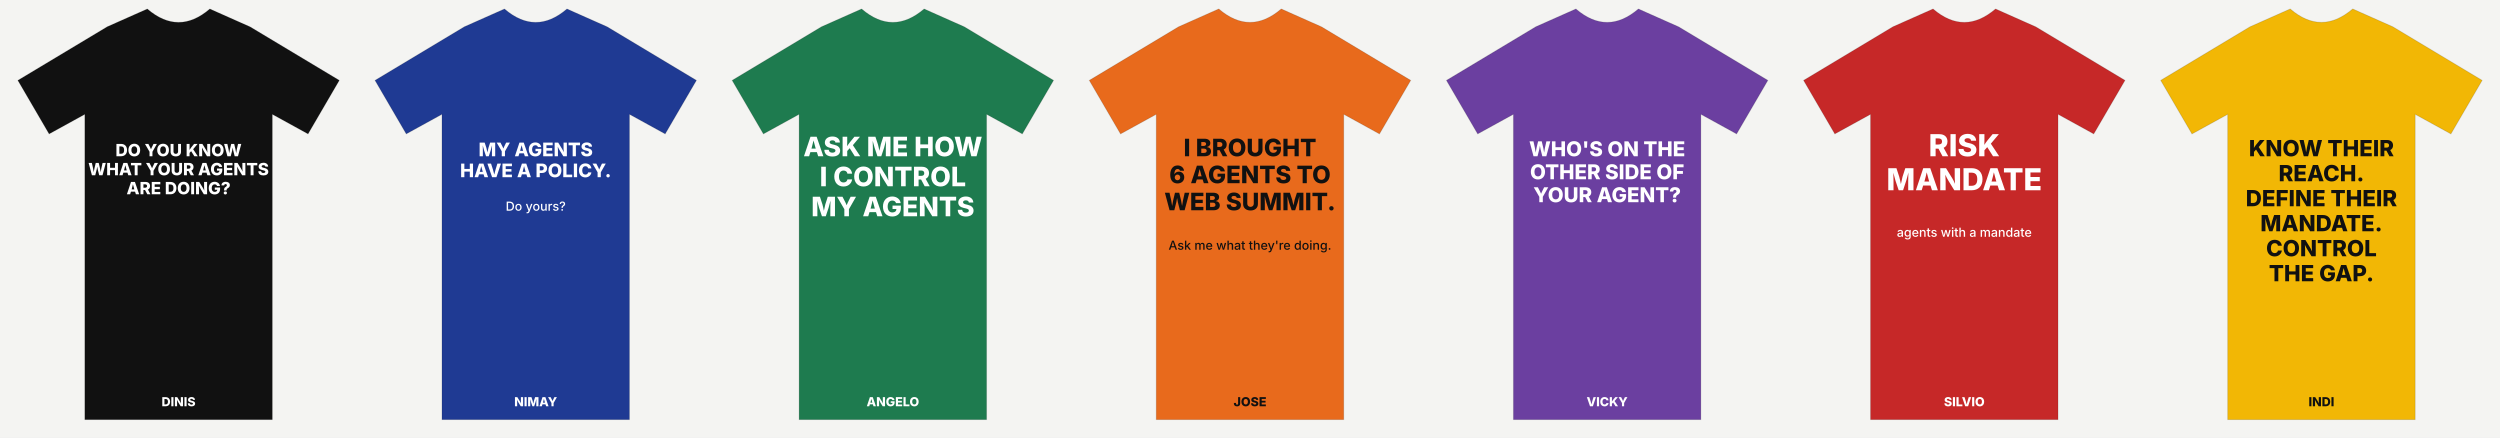
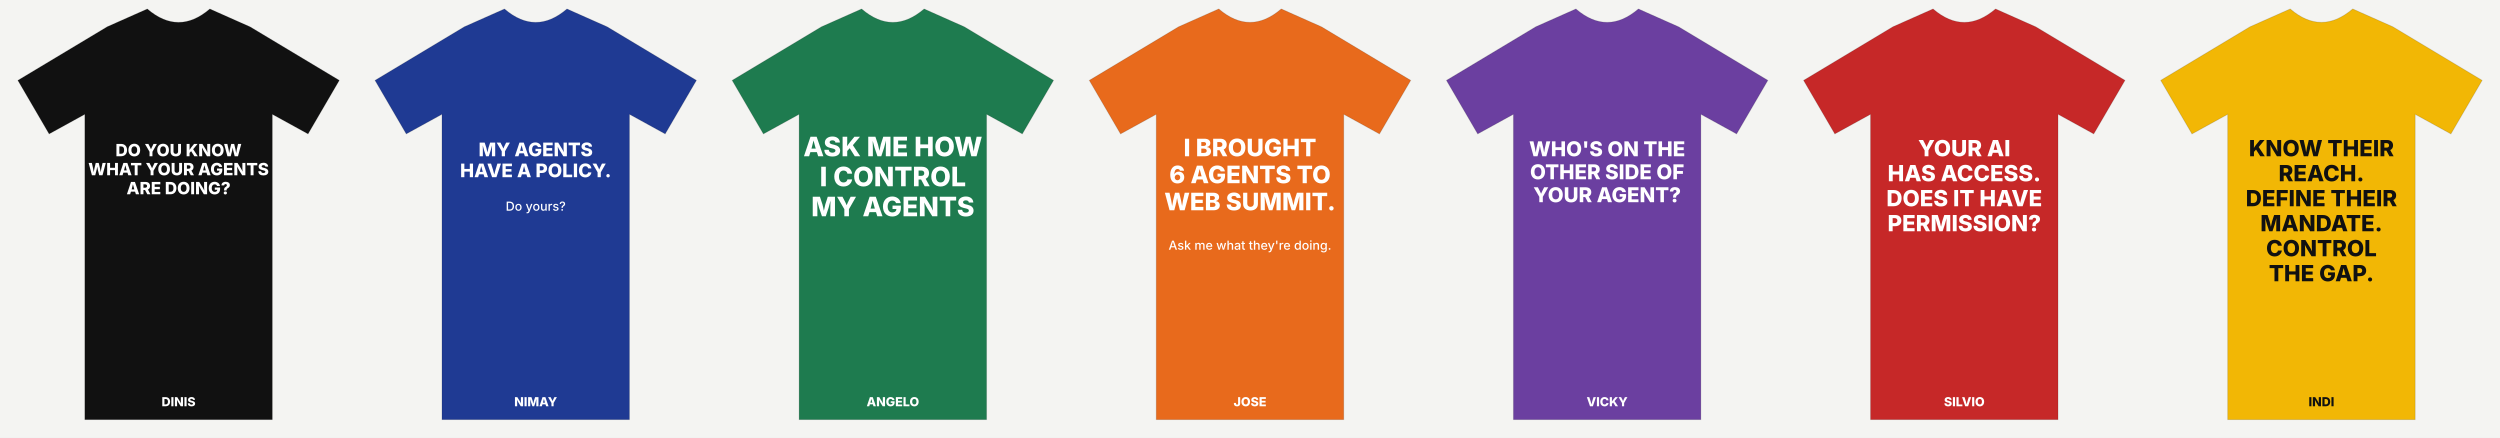
<svg xmlns="http://www.w3.org/2000/svg" viewBox="0 0 2800 490" width="2800" height="490">
  <rect width="2800" height="490" fill="#f4f4f2" />
  <g transform="translate(0,0)">
    <path d="M120,30 L165,10 Q200,40 235,10 L280,30 L380,90 L345,150 L305,128 L305,470 L95,470 L95,128 L55,150 L20,90 Z" fill="#111111" stroke="#0002" />
    <text x="200" y="175.0" font-family="Inter, 'Helvetica Neue', Arial, sans-serif" font-size="19" font-weight="800" fill="#ffffff" text-anchor="middle">DO YOU KNOW</text>
    <text x="200" y="196.3" font-family="Inter, 'Helvetica Neue', Arial, sans-serif" font-size="19" font-weight="800" fill="#ffffff" text-anchor="middle">WHAT YOUR AGENTS</text>
    <text x="200" y="217.6" font-family="Inter, 'Helvetica Neue', Arial, sans-serif" font-size="19" font-weight="800" fill="#ffffff" text-anchor="middle">ARE DOING?</text>
    <text x="200" y="455.0" font-family="Inter, 'Helvetica Neue', Arial, sans-serif" font-size="14" font-weight="800" fill="#ffffff" text-anchor="middle">DINIS</text>
  </g>
  <g transform="translate(400,0)">
    <path d="M120,30 L165,10 Q200,40 235,10 L280,30 L380,90 L345,150 L305,128 L305,470 L95,470 L95,128 L55,150 L20,90 Z" fill="#1f3a93" stroke="#0002" />
    <text x="200" y="175.0" font-family="Inter, 'Helvetica Neue', Arial, sans-serif" font-size="21" font-weight="800" fill="#ffffff" text-anchor="middle">MY AGENTS</text>
    <text x="200" y="198.5" font-family="Inter, 'Helvetica Neue', Arial, sans-serif" font-size="21" font-weight="800" fill="#ffffff" text-anchor="middle">HAVE A POLICY.</text>
    <text x="200" y="236.0" font-family="Inter, 'Helvetica Neue', Arial, sans-serif" font-size="14" font-weight="500" fill="#ffffff" text-anchor="middle">Do yours?</text>
    <text x="200" y="455.0" font-family="Inter, 'Helvetica Neue', Arial, sans-serif" font-size="14" font-weight="800" fill="#ffffff" text-anchor="middle">NIMAY</text>
  </g>
  <g transform="translate(800,0)">
    <path d="M120,30 L165,10 Q200,40 235,10 L280,30 L380,90 L345,150 L305,128 L305,470 L95,470 L95,128 L55,150 L20,90 Z" fill="#1e7b4f" stroke="#0002" />
    <text x="200" y="175.0" font-family="Inter, 'Helvetica Neue', Arial, sans-serif" font-size="30" font-weight="800" fill="#ffffff" text-anchor="middle">ASK ME HOW</text>
    <text x="200" y="208.6" font-family="Inter, 'Helvetica Neue', Arial, sans-serif" font-size="30" font-weight="800" fill="#ffffff" text-anchor="middle">I CONTROL</text>
    <text x="200" y="242.2" font-family="Inter, 'Helvetica Neue', Arial, sans-serif" font-size="30" font-weight="800" fill="#ffffff" text-anchor="middle">MY AGENTS</text>
    <text x="200" y="455.0" font-family="Inter, 'Helvetica Neue', Arial, sans-serif" font-size="14" font-weight="800" fill="#ffffff" text-anchor="middle">ANGELO</text>
  </g>
  <g transform="translate(1200,0)">
    <path d="M120,30 L165,10 Q200,40 235,10 L280,30 L380,90 L345,150 L305,128 L305,470 L95,470 L95,128 L55,150 L20,90 Z" fill="#e86a1c" stroke="#0002" />
-     <text x="200" y="175.0" font-family="Inter, 'Helvetica Neue', Arial, sans-serif" font-size="27" font-weight="800" fill="#111111" text-anchor="middle">I BROUGHT</text>
-     <text x="200" y="205.2" font-family="Inter, 'Helvetica Neue', Arial, sans-serif" font-size="27" font-weight="800" fill="#111111" text-anchor="middle">6 AGENTS TO</text>
-     <text x="200" y="235.5" font-family="Inter, 'Helvetica Neue', Arial, sans-serif" font-size="27" font-weight="800" fill="#111111" text-anchor="middle">WEB SUMMIT.</text>
-     <text x="200" y="279.7" font-family="Inter, 'Helvetica Neue', Arial, sans-serif" font-size="14" font-weight="500" fill="#111111" text-anchor="middle">Ask me what they're doing.</text>
-     <text x="200" y="455.0" font-family="Inter, 'Helvetica Neue', Arial, sans-serif" font-size="14" font-weight="800" fill="#111111" text-anchor="middle">JOSE</text>
+     <text x="200" y="175.0" font-family="Inter, 'Helvetica Neue', Arial, sans-serif" font-size="27" font-weight="800" fill="#ffffff" text-anchor="middle">I BROUGHT</text>
+     <text x="200" y="205.2" font-family="Inter, 'Helvetica Neue', Arial, sans-serif" font-size="27" font-weight="800" fill="#ffffff" text-anchor="middle">6 AGENTS TO</text>
+     <text x="200" y="235.5" font-family="Inter, 'Helvetica Neue', Arial, sans-serif" font-size="27" font-weight="800" fill="#ffffff" text-anchor="middle">WEB SUMMIT.</text>
+     <text x="200" y="279.7" font-family="Inter, 'Helvetica Neue', Arial, sans-serif" font-size="14" font-weight="500" fill="#ffffff" text-anchor="middle">Ask me what they're doing.</text>
+     <text x="200" y="455.0" font-family="Inter, 'Helvetica Neue', Arial, sans-serif" font-size="14" font-weight="800" fill="#ffffff" text-anchor="middle">JOSE</text>
  </g>
  <g transform="translate(1600,0)">
    <path d="M120,30 L165,10 Q200,40 235,10 L280,30 L380,90 L345,150 L305,128 L305,470 L95,470 L95,128 L55,150 L20,90 Z" fill="#6b3fa0" stroke="#0002" />
    <text x="200" y="175.0" font-family="Inter, 'Helvetica Neue', Arial, sans-serif" font-size="23" font-weight="800" fill="#ffffff" text-anchor="middle">WHO'S ON THE</text>
    <text x="200" y="200.8" font-family="Inter, 'Helvetica Neue', Arial, sans-serif" font-size="23" font-weight="800" fill="#ffffff" text-anchor="middle">OTHER SIDE OF</text>
    <text x="200" y="226.5" font-family="Inter, 'Helvetica Neue', Arial, sans-serif" font-size="23" font-weight="800" fill="#ffffff" text-anchor="middle">YOUR AGENT?</text>
    <text x="200" y="455.0" font-family="Inter, 'Helvetica Neue', Arial, sans-serif" font-size="14" font-weight="800" fill="#ffffff" text-anchor="middle">VICKY</text>
  </g>
  <g transform="translate(2000,0)">
    <path d="M120,30 L165,10 Q200,40 235,10 L280,30 L380,90 L345,150 L305,128 L305,470 L95,470 L95,128 L55,150 L20,90 Z" fill="#c62828" stroke="#0002" />
-     <text x="200" y="175.0" font-family="Inter, 'Helvetica Neue', Arial, sans-serif" font-size="34" font-weight="800" fill="#ffffff" text-anchor="middle">RISK</text>
-     <text x="200" y="213.1" font-family="Inter, 'Helvetica Neue', Arial, sans-serif" font-size="34" font-weight="800" fill="#ffffff" text-anchor="middle">MANDATE</text>
-     <text x="200" y="265.2" font-family="Inter, 'Helvetica Neue', Arial, sans-serif" font-size="14" font-weight="500" fill="#ffffff" text-anchor="middle">agents with a mandate</text>
+     <text x="200" y="175.0" font-family="Inter, 'Helvetica Neue', Arial, sans-serif" font-size="25" font-weight="800" fill="#ffffff" text-anchor="middle">YOUR AI</text>
+     <text x="200" y="203.0" font-family="Inter, 'Helvetica Neue', Arial, sans-serif" font-size="25" font-weight="800" fill="#ffffff" text-anchor="middle">HAS ACCESS.</text>
+     <text x="200" y="231.0" font-family="Inter, 'Helvetica Neue', Arial, sans-serif" font-size="25" font-weight="800" fill="#ffffff" text-anchor="middle">DOES IT HAVE</text>
+     <text x="200" y="259.0" font-family="Inter, 'Helvetica Neue', Arial, sans-serif" font-size="25" font-weight="800" fill="#ffffff" text-anchor="middle">PERMISSION?</text>
    <text x="200" y="455.0" font-family="Inter, 'Helvetica Neue', Arial, sans-serif" font-size="14" font-weight="800" fill="#ffffff" text-anchor="middle">SILVIO</text>
  </g>
  <g transform="translate(2400,0)">
    <path d="M120,30 L165,10 Q200,40 235,10 L280,30 L380,90 L345,150 L305,128 L305,470 L95,470 L95,128 L55,150 L20,90 Z" fill="#f2b705" stroke="#0002" />
    <text x="200" y="175.0" font-family="Inter, 'Helvetica Neue', Arial, sans-serif" font-size="25" font-weight="800" fill="#111111" text-anchor="middle">KNOW THEIR</text>
    <text x="200" y="203.0" font-family="Inter, 'Helvetica Neue', Arial, sans-serif" font-size="25" font-weight="800" fill="#111111" text-anchor="middle">REACH.</text>
    <text x="200" y="231.0" font-family="Inter, 'Helvetica Neue', Arial, sans-serif" font-size="25" font-weight="800" fill="#111111" text-anchor="middle">DEFINE THEIR</text>
    <text x="200" y="259.0" font-family="Inter, 'Helvetica Neue', Arial, sans-serif" font-size="25" font-weight="800" fill="#111111" text-anchor="middle">MANDATE.</text>
    <text x="200" y="287.0" font-family="Inter, 'Helvetica Neue', Arial, sans-serif" font-size="25" font-weight="800" fill="#111111" text-anchor="middle">CONTROL</text>
    <text x="200" y="315.0" font-family="Inter, 'Helvetica Neue', Arial, sans-serif" font-size="25" font-weight="800" fill="#111111" text-anchor="middle">THE GAP.</text>
    <text x="200" y="455.0" font-family="Inter, 'Helvetica Neue', Arial, sans-serif" font-size="14" font-weight="800" fill="#111111" text-anchor="middle">INDI</text>
  </g>
</svg>
